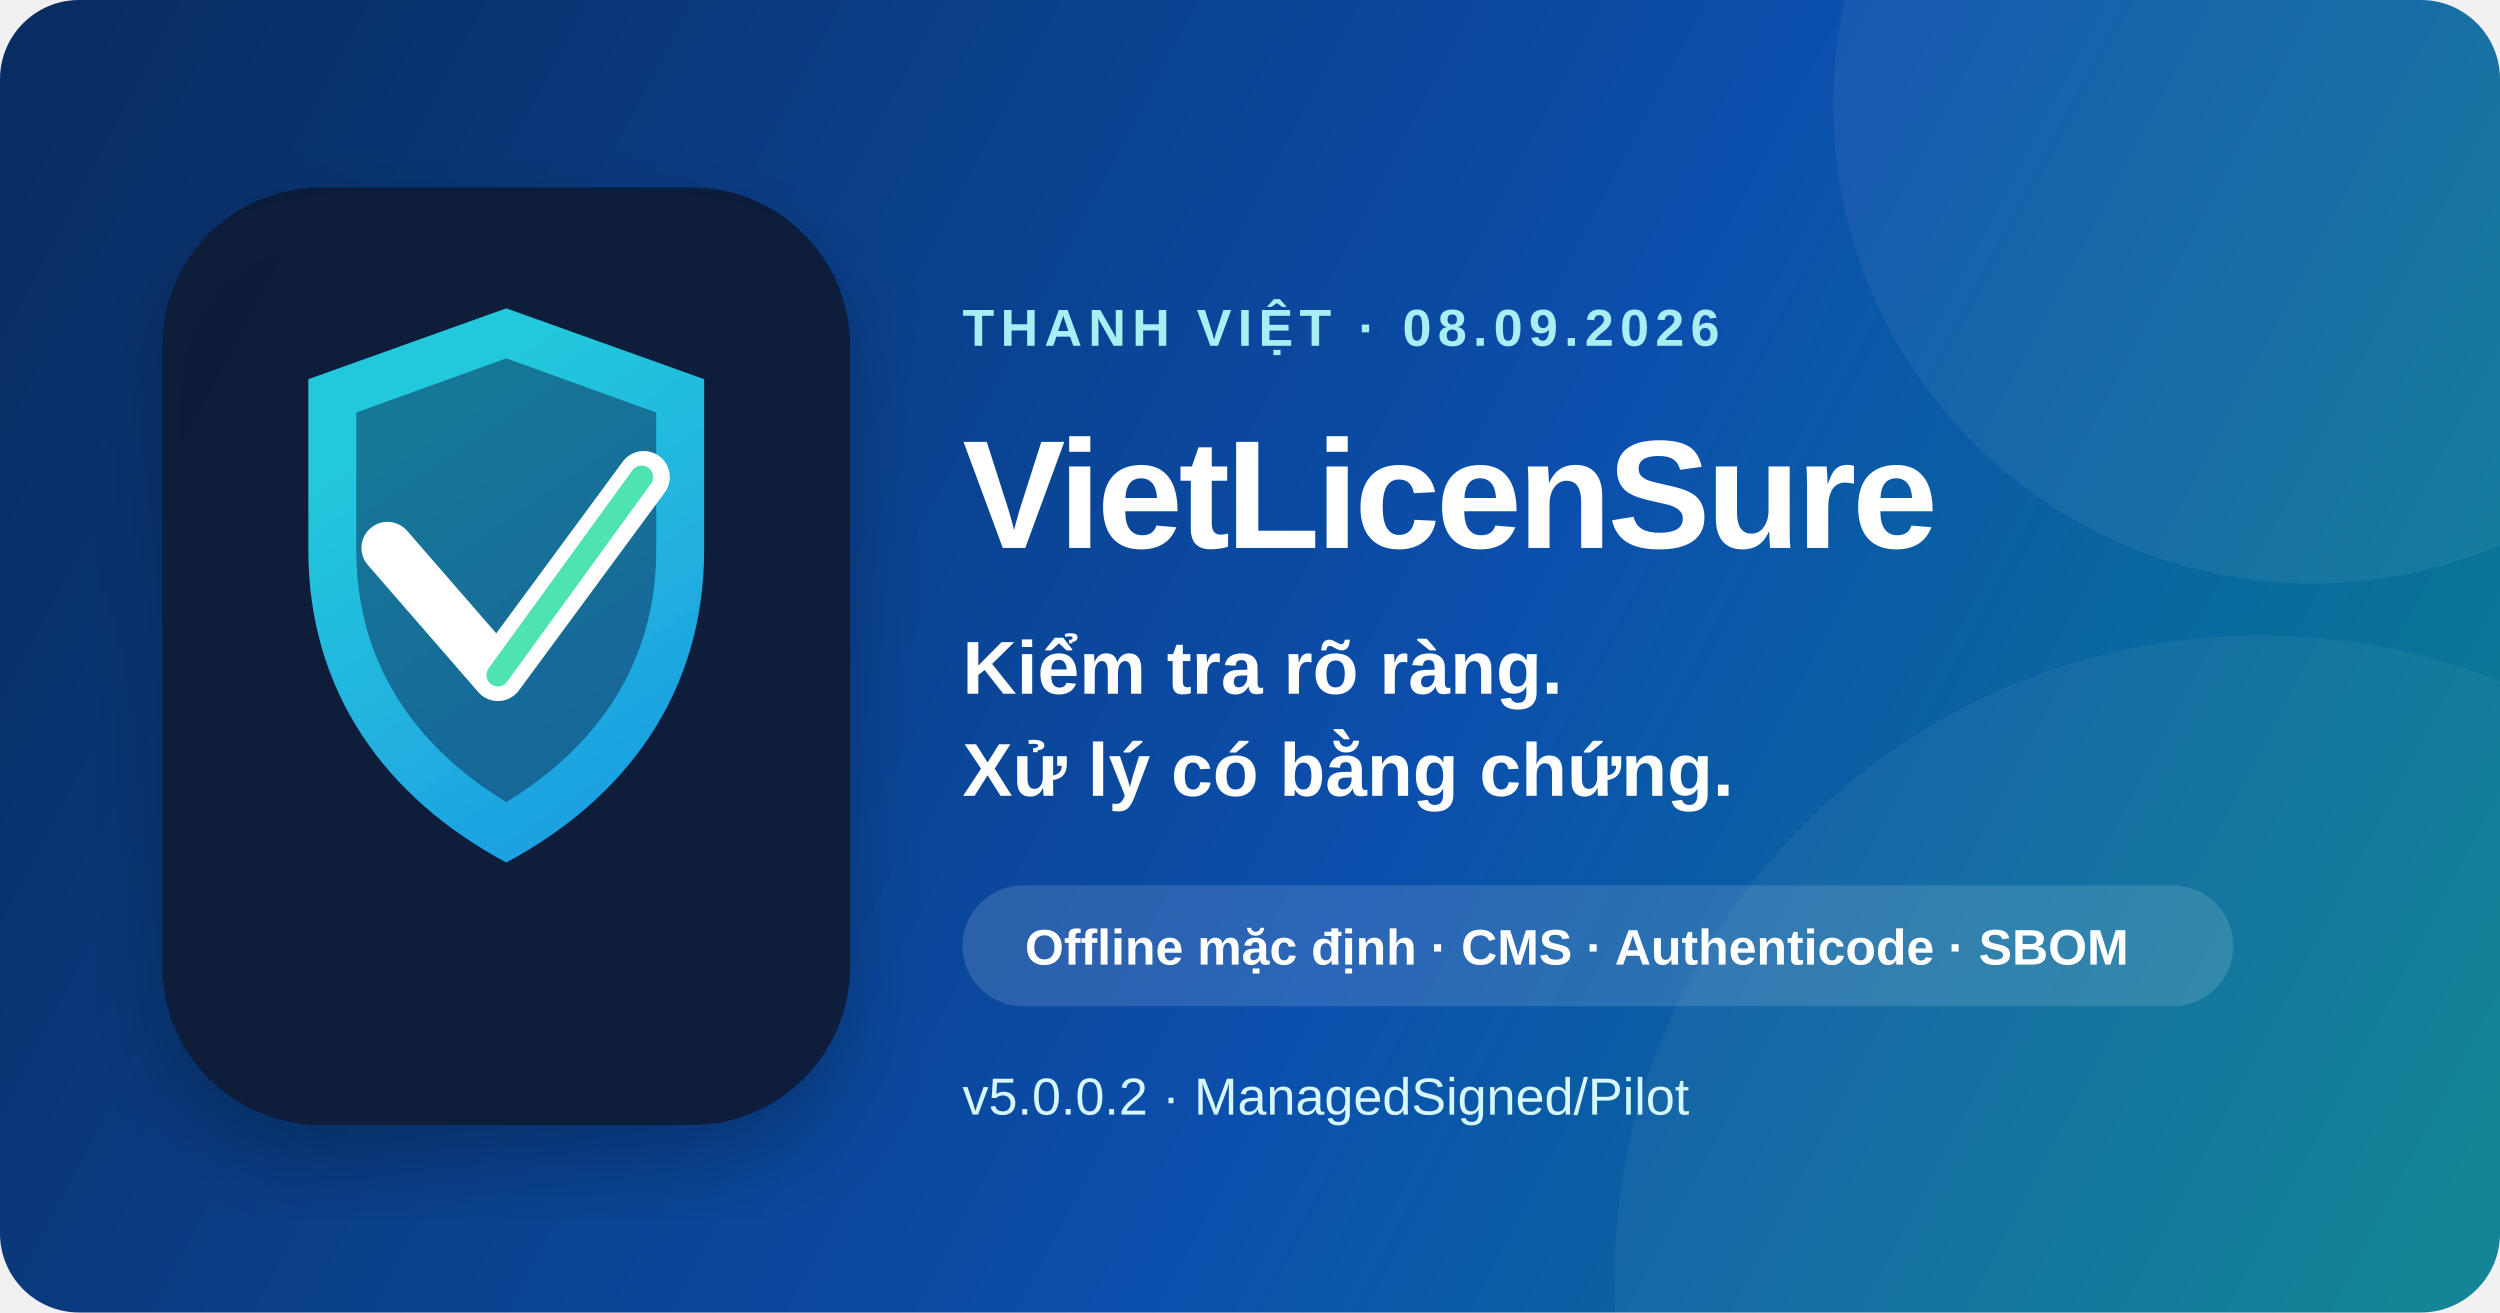
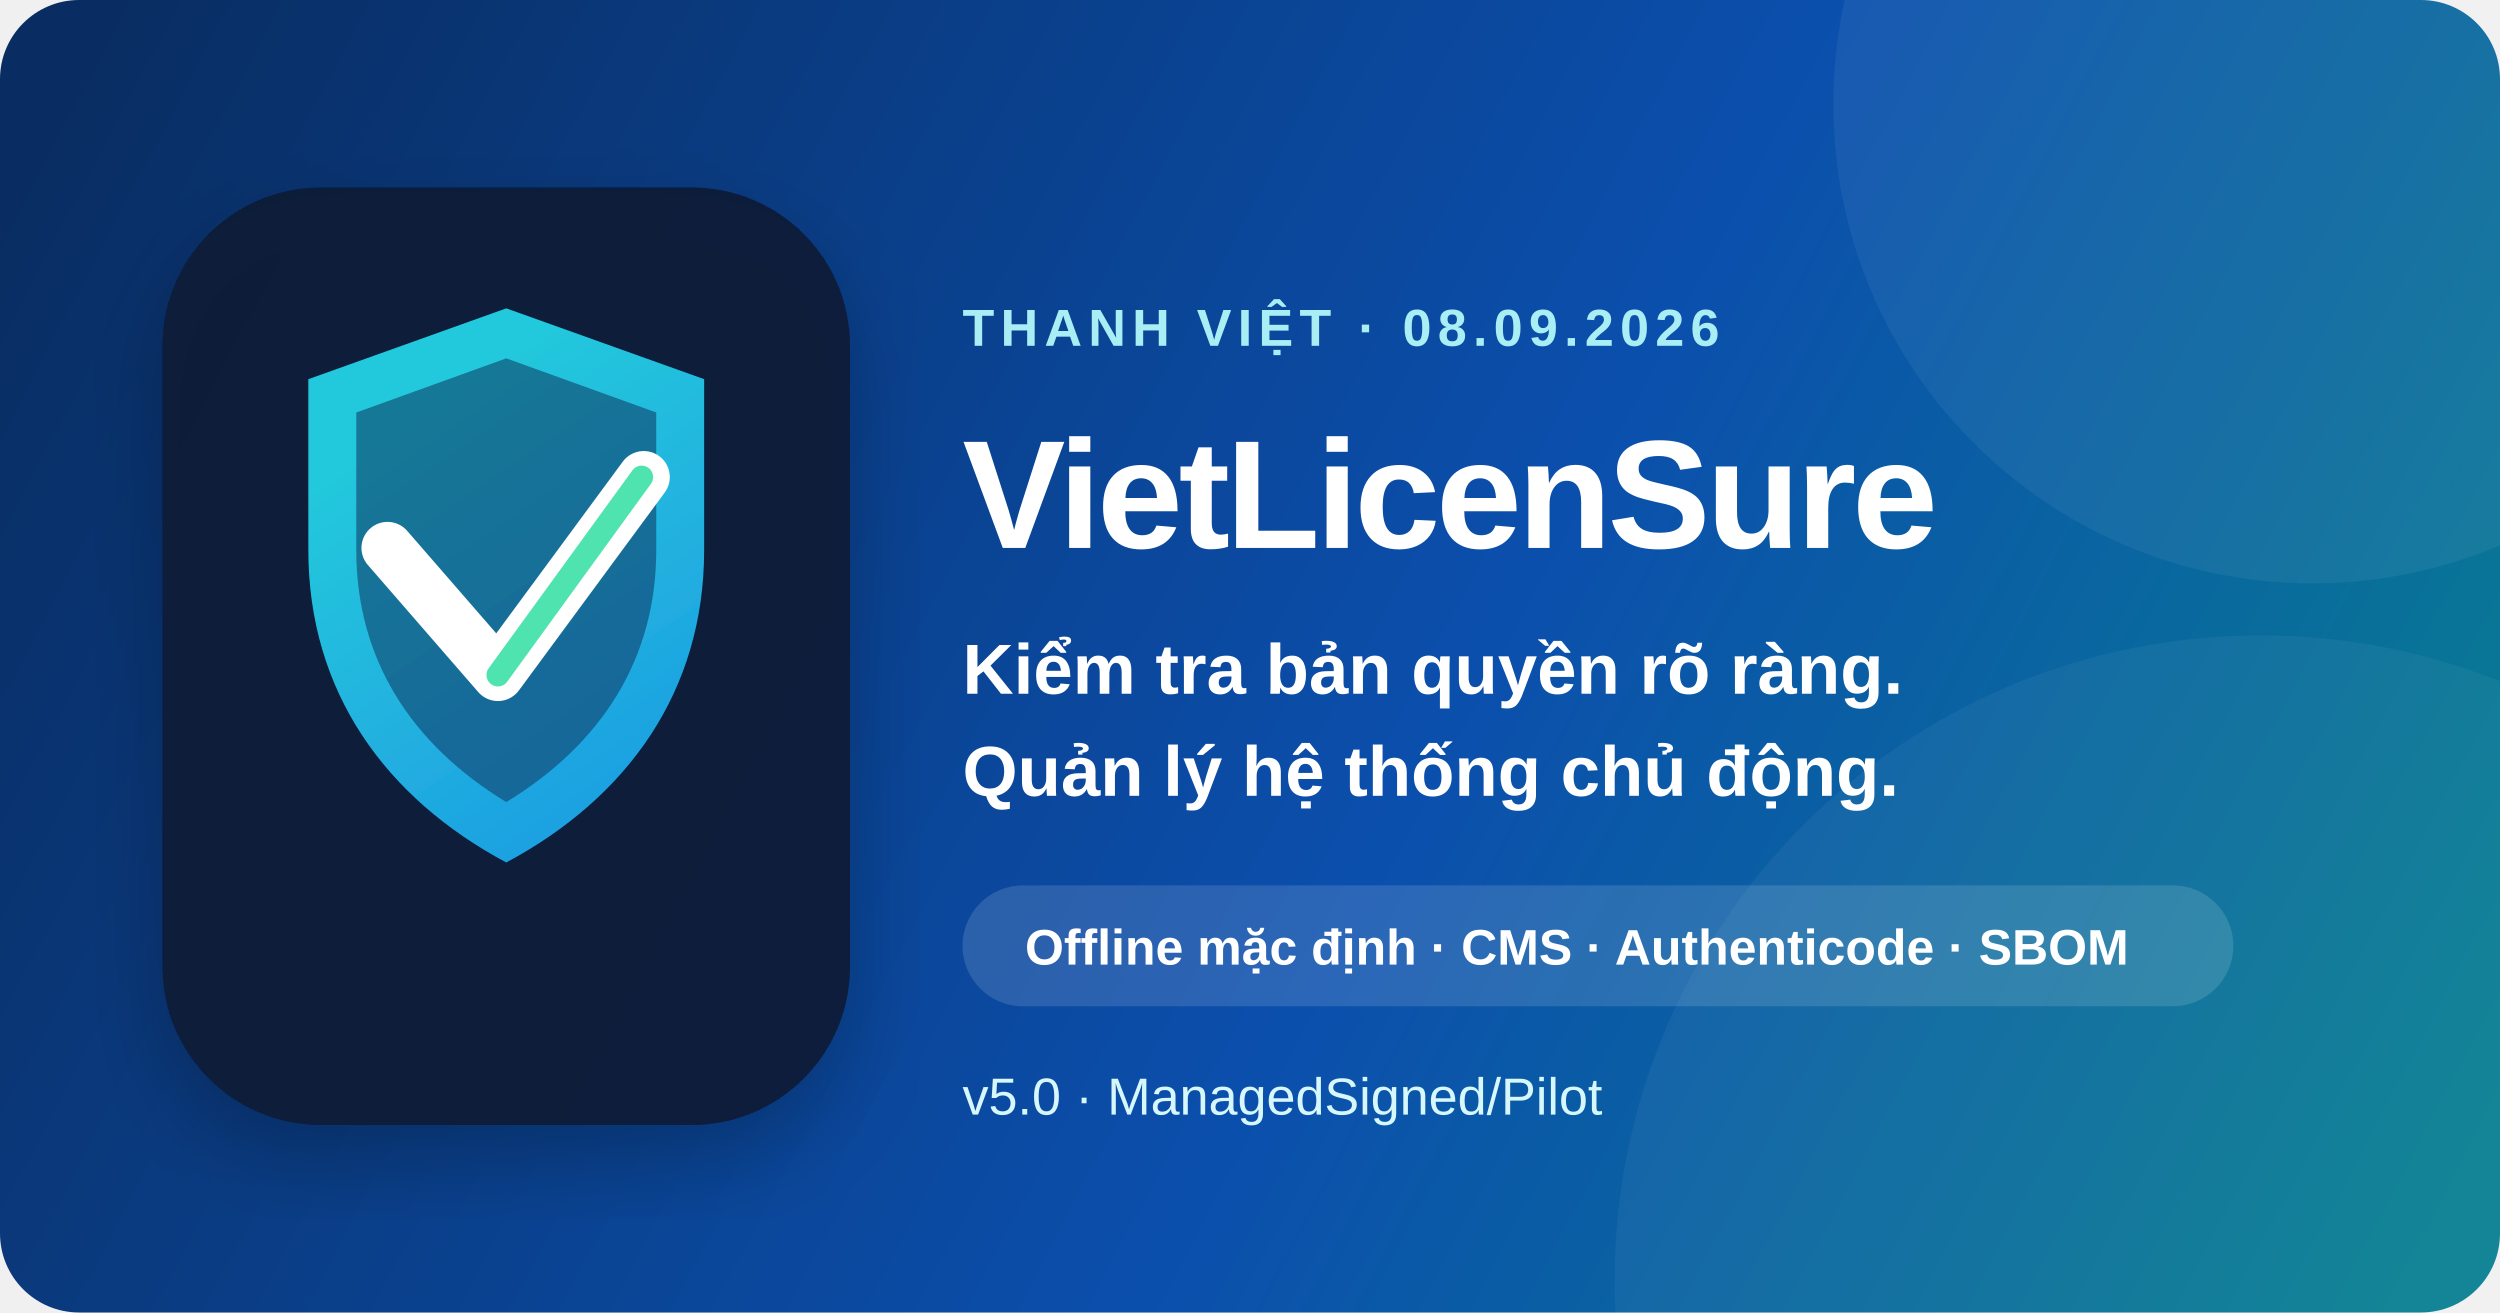
<svg xmlns="http://www.w3.org/2000/svg" width="1200" height="630" viewBox="0 0 1200 630" role="img" aria-labelledby="title desc">
  <defs>
    <linearGradient id="bg" x1="40" y1="20" x2="1160" y2="610" gradientUnits="userSpaceOnUse">
      <stop stop-color="#092d62" />
      <stop offset=".58" stop-color="#0b4fad" />
      <stop offset="1" stop-color="#087f91" />
    </linearGradient>
    <linearGradient id="mark" x1="100" y1="120" x2="350" y2="490" gradientUnits="userSpaceOnUse">
      <stop stop-color="#24c9dc" />
      <stop offset="1" stop-color="#1772e8" />
    </linearGradient>
    <filter id="shadow">
      <feDropShadow dx="0" dy="18" stdDeviation="20" flood-opacity=".24" />
    </filter>
  </defs>
  <rect width="1200" height="630" rx="38" fill="url(#bg)" />
  <circle cx="1110" cy="50" r="230" fill="#fff" opacity=".055" />
  <circle cx="1085" cy="615" r="310" fill="#fff" opacity=".045" />
  <g transform="translate(78 90)" filter="url(#shadow)">
    <rect width="330" height="450" rx="76" fill="#071a38" opacity=".96" />
    <path d="M165 58 260 92v82c0 68-37 119-95 150-58-31-95-82-95-150V92l95-34Z" fill="url(#mark)" />
    <path d="M165 82 237 108v66c0 52-26 93-72 121-46-28-72-69-72-121v-66l72-26Z" fill="#0a2852" opacity=".5" />
    <path d="m108 173 53 61 70-95" fill="none" stroke="#fff" stroke-width="25" stroke-linecap="round" stroke-linejoin="round" />
    <path d="m230 139-69 95" fill="none" stroke="#50e3b0" stroke-width="11" stroke-linecap="round" />
  </g>
  <text x="462" y="166" fill="#a9edf5" font-family="Segoe UI,Arial,sans-serif" font-size="25" font-weight="700" letter-spacing="3">THANH VIỆT · 08.09.2026</text>
  <text x="462" y="263" fill="#fff" font-family="Segoe UI,Arial,sans-serif" font-size="74" font-weight="800" letter-spacing="-2">VietLicenSure</text>
-   <text x="462" y="333" fill="#fff" font-family="Segoe UI,Arial,sans-serif" font-size="36" font-weight="650">Kiểm tra rõ ràng.</text>
-   <text x="462" y="382" fill="#fff" font-family="Segoe UI,Arial,sans-serif" font-size="36" font-weight="650">Xử lý có bằng chứng.</text>
+   <text x="462" y="333" fill="#fff" font-family="Segoe UI,Arial,sans-serif" font-size="34" font-weight="650">Kiểm tra bản quyền rõ ràng.</text>
+   <text x="462" y="382" fill="#fff" font-family="Segoe UI,Arial,sans-serif" font-size="34" font-weight="650">Quản lý hệ thống chủ động.</text>
  <rect x="462" y="425" width="610" height="58" rx="29" fill="#fff" opacity=".13" />
  <text x="492" y="463" fill="#fff" font-family="Segoe UI,Arial,sans-serif" font-size="24" font-weight="650">Offline mặc định · CMS · Authenticode · SBOM</text>
-   <text x="462" y="535" fill="#d6f7fb" font-family="Segoe UI,Arial,sans-serif" font-size="25">v5.0.0.2 · ManagedSigned/Pilot</text>
+   <text x="462" y="535" fill="#d6f7fb" font-family="Segoe UI,Arial,sans-serif" font-size="25">v5.0 · ManagedSigned/Pilot</text>
</svg>
